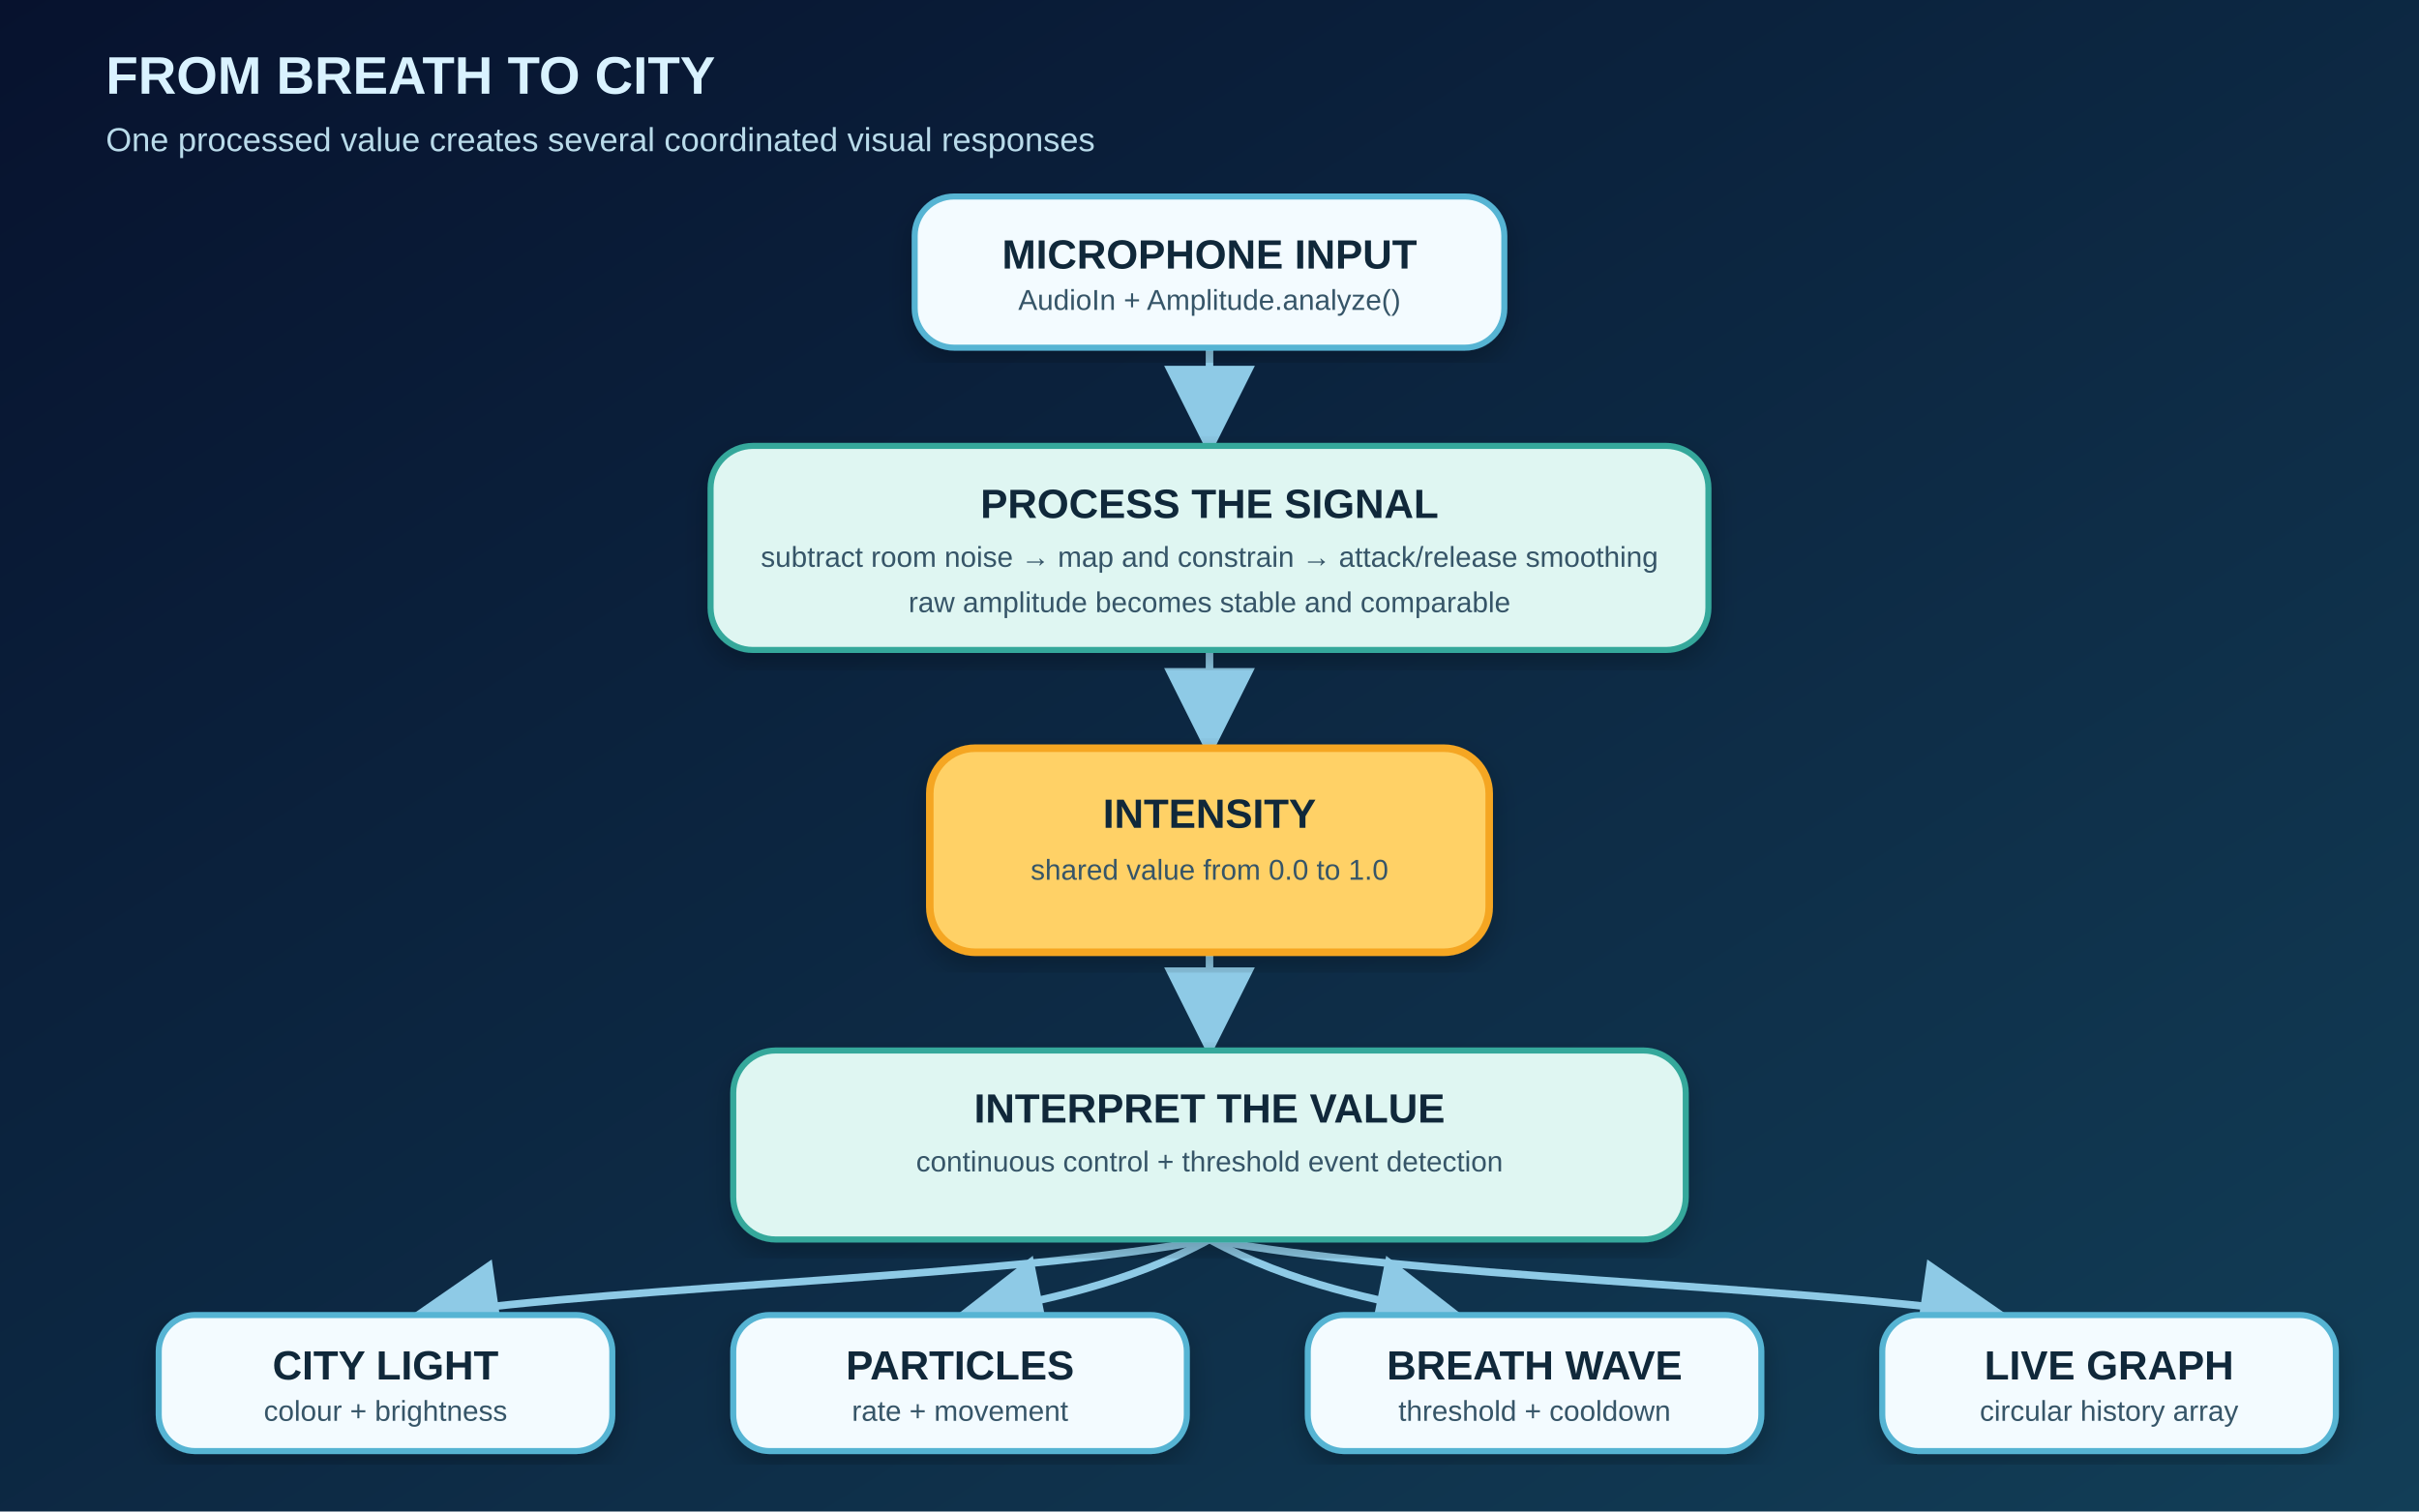
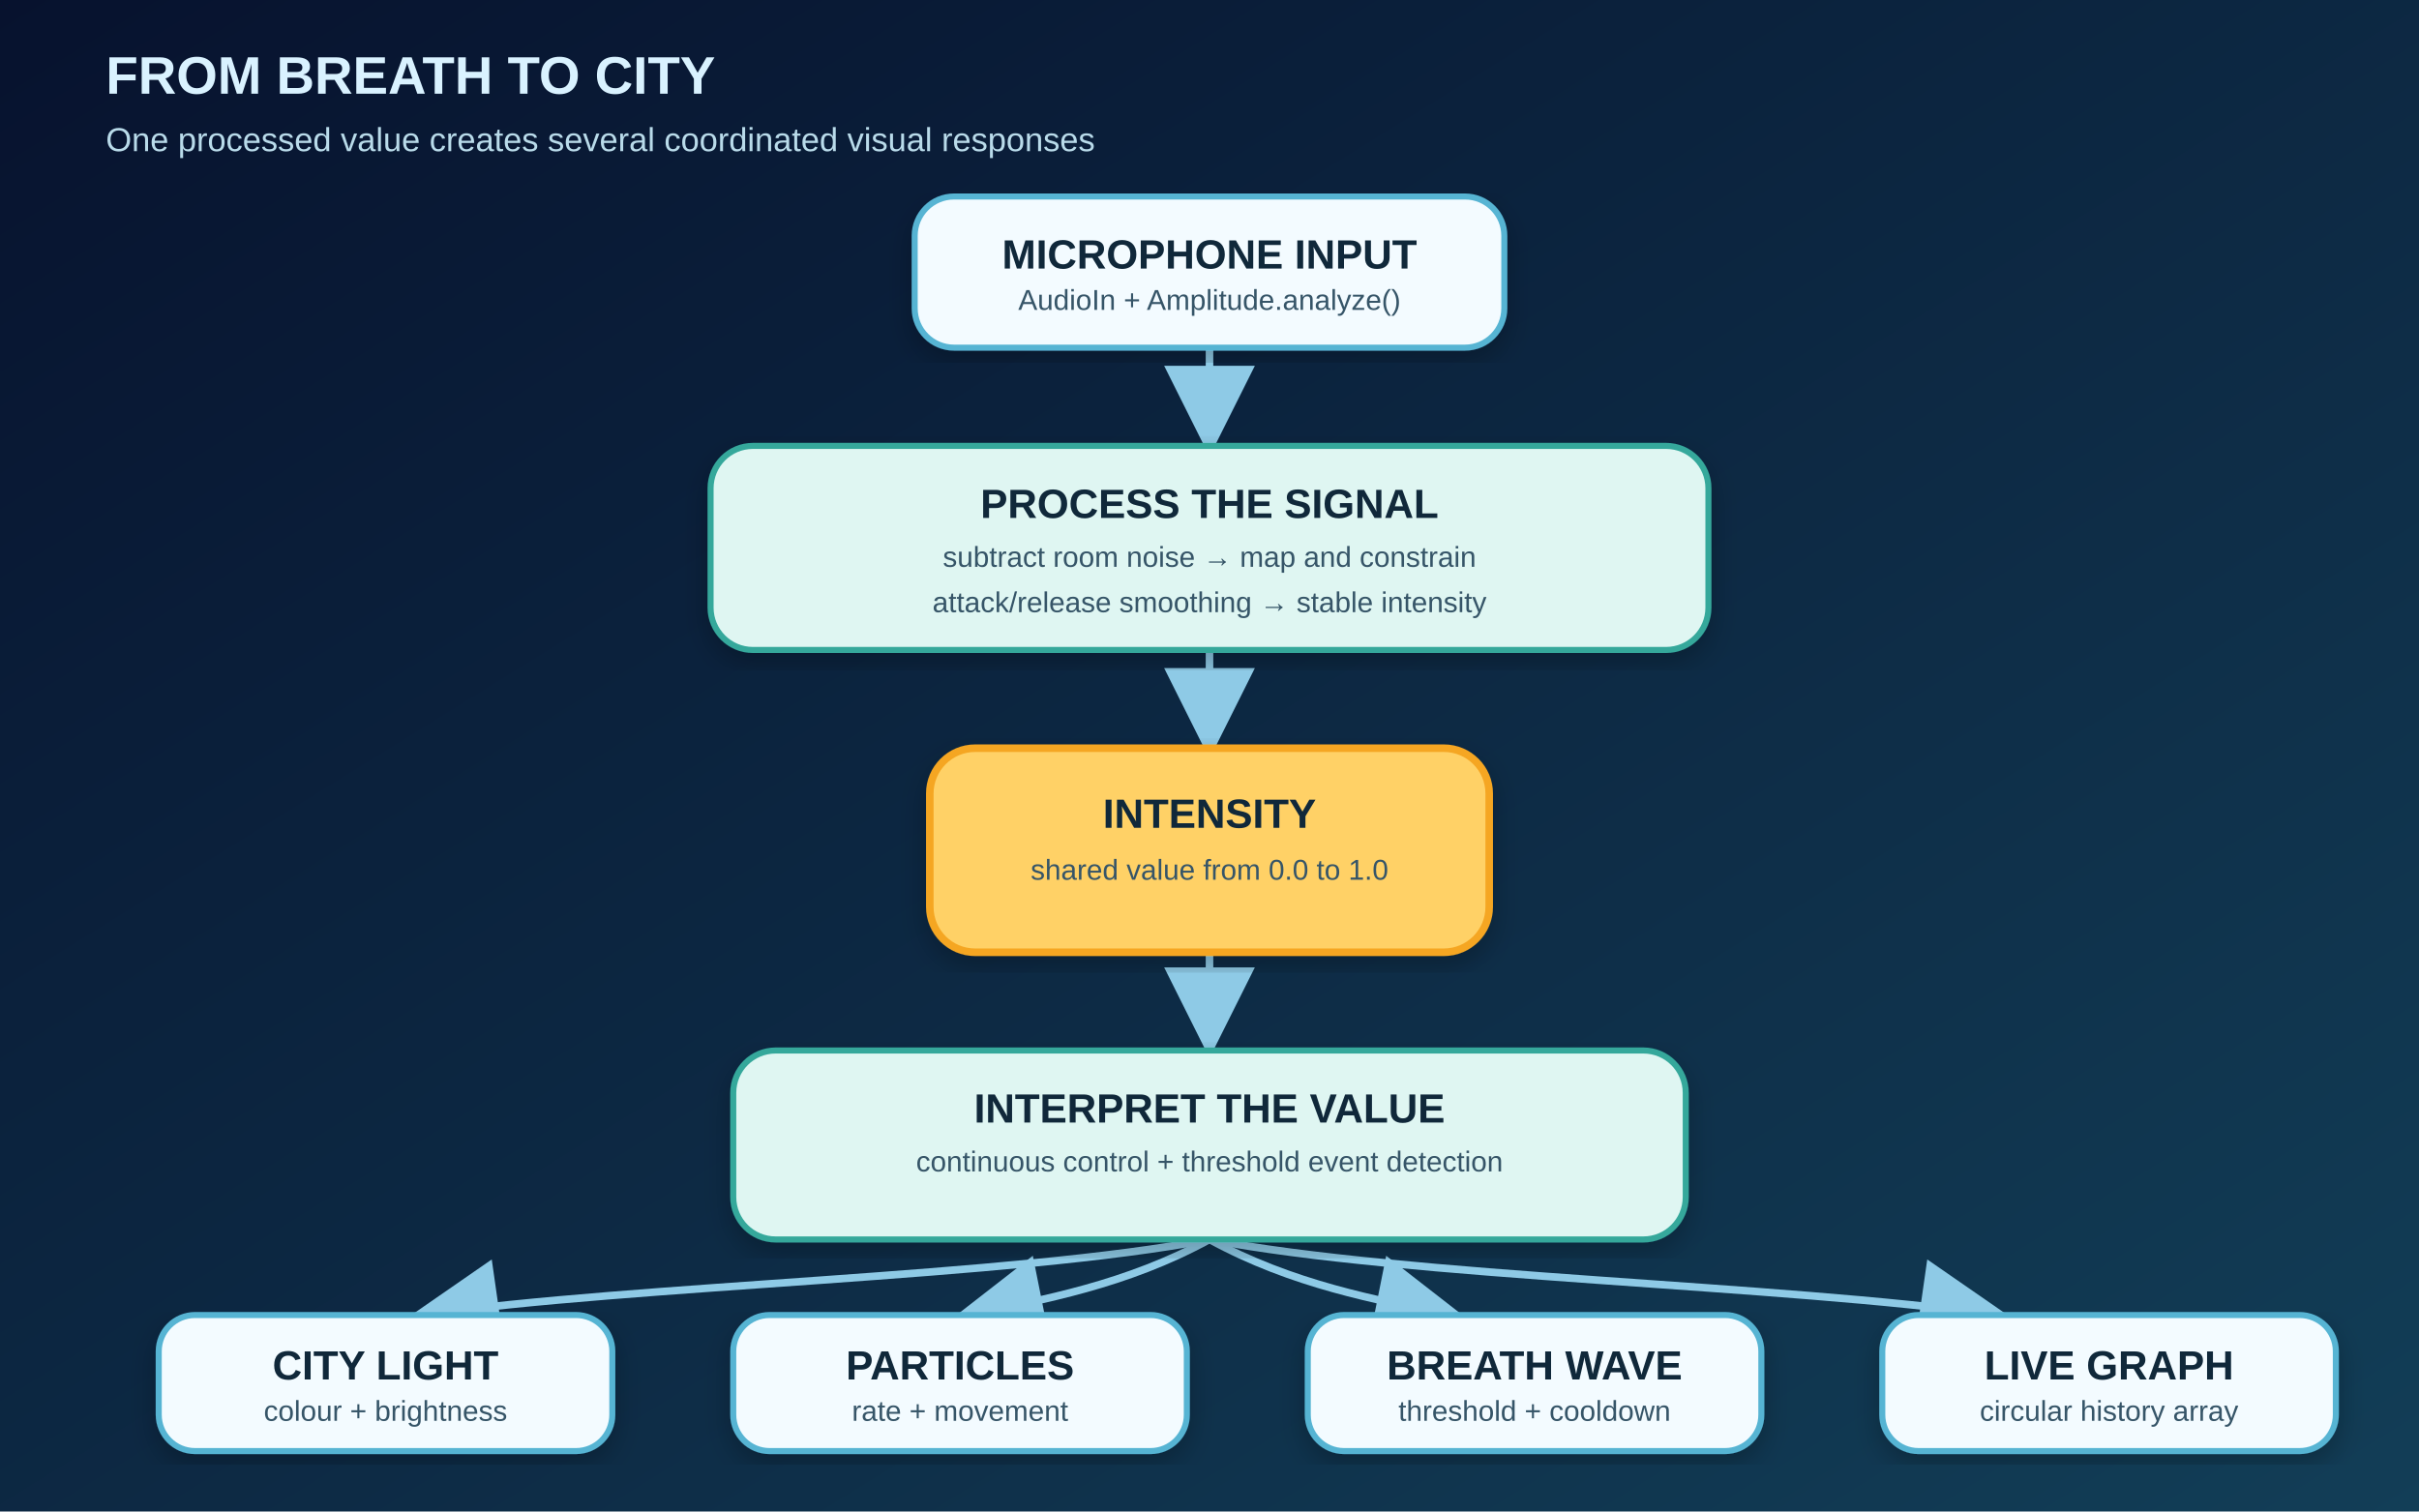
<svg xmlns="http://www.w3.org/2000/svg" width="1600" height="1000" viewBox="0 0 1600 1000">
  <defs>
    <linearGradient id="bg" x1="0" y1="0" x2="1" y2="1">
      <stop offset="0" stop-color="#07122e" />
      <stop offset="1" stop-color="#123e57" />
    </linearGradient>
    <filter id="shadow">
      <feDropShadow dx="0" dy="7" stdDeviation="9" flood-opacity="0.25" />
    </filter>
    <marker id="arrow" markerWidth="12" markerHeight="12" refX="10" refY="6" orient="auto">
      <path d="M0,0 L12,6 L0,12 z" fill="#8ecae6" />
    </marker>
    <style>
      .node { fill:#f3fbff; stroke:#56b4d3; stroke-width:4; filter:url(#shadow); }
      .process { fill:#dff6f2; stroke:#34a89b; stroke-width:4; filter:url(#shadow); }
      .core { fill:#ffd166; stroke:#f5a623; stroke-width:5; filter:url(#shadow); }
      .label { font-family:Arial,sans-serif; font-size:27px; font-weight:700; fill:#10283a; text-anchor:middle; dominant-baseline:middle; }
      .small { font-family:Arial,sans-serif; font-size:19px; fill:#365568; text-anchor:middle; }
      .line { stroke:#8ecae6; stroke-width:5; fill:none; marker-end:url(#arrow); }
      .title { font-family:Arial,sans-serif; font-size:35px; font-weight:700; fill:#d9f2ff; }
      .subtitle { font-family:Arial,sans-serif; font-size:22px; fill:#b9dbea; }
    </style>
  </defs>
  <rect width="1600" height="1000" fill="url(#bg)" />
  <text x="70" y="62" class="title">FROM BREATH TO CITY</text>
  <text x="70" y="100" class="subtitle">One processed value creates several coordinated visual responses</text>
  <path class="line" d="M800 230 L800 292" />
  <path class="line" d="M800 430 L800 492" />
  <path class="line" d="M800 630 L800 690" />
  <path class="line" d="M800 820 C670 845 420 850 280 870" />
  <path class="line" d="M800 820 C745 850 690 860 640 870" />
  <path class="line" d="M800 820 C855 850 910 860 960 870" />
  <path class="line" d="M800 820 C930 845 1180 850 1320 870" />
  <rect class="node" x="605" y="130" width="390" height="100" rx="26" />
  <text class="label" x="800" y="170">MICROPHONE INPUT</text>
  <text class="small" x="800" y="205">AudioIn + Amplitude.analyze()</text>
  <rect class="process" x="470" y="295" width="660" height="135" rx="28" />
  <text class="label" x="800" y="335">PROCESS THE SIGNAL</text>
-   <text class="small" x="800" y="375">subtract room noise → map and constrain → attack/release smoothing</text>
-   <text class="small" x="800" y="405">raw amplitude becomes stable and comparable</text>
+   <text class="small" x="800" y="375">subtract room noise → map and constrain</text>
+   <text class="small" x="800" y="405">attack/release smoothing → stable intensity</text>
  <rect class="core" x="615" y="495" width="370" height="135" rx="30" />
  <text class="label" x="800" y="540">INTENSITY</text>
  <text class="small" x="800" y="582">shared value from 0.0 to 1.0</text>
  <rect class="process" x="485" y="695" width="630" height="125" rx="28" />
  <text class="label" x="800" y="735">INTERPRET THE VALUE</text>
  <text class="small" x="800" y="775">continuous control + threshold event detection</text>
  <rect class="node" x="105" y="870" width="300" height="90" rx="24" />
  <text class="label" x="255" y="905">CITY LIGHT</text>
  <text class="small" x="255" y="940">colour + brightness</text>
  <rect class="node" x="485" y="870" width="300" height="90" rx="24" />
  <text class="label" x="635" y="905">PARTICLES</text>
  <text class="small" x="635" y="940">rate + movement</text>
  <rect class="node" x="865" y="870" width="300" height="90" rx="24" />
  <text class="label" x="1015" y="905">BREATH WAVE</text>
  <text class="small" x="1015" y="940">threshold + cooldown</text>
  <rect class="node" x="1245" y="870" width="300" height="90" rx="24" />
  <text class="label" x="1395" y="905">LIVE GRAPH</text>
  <text class="small" x="1395" y="940">circular history array</text>
</svg>
